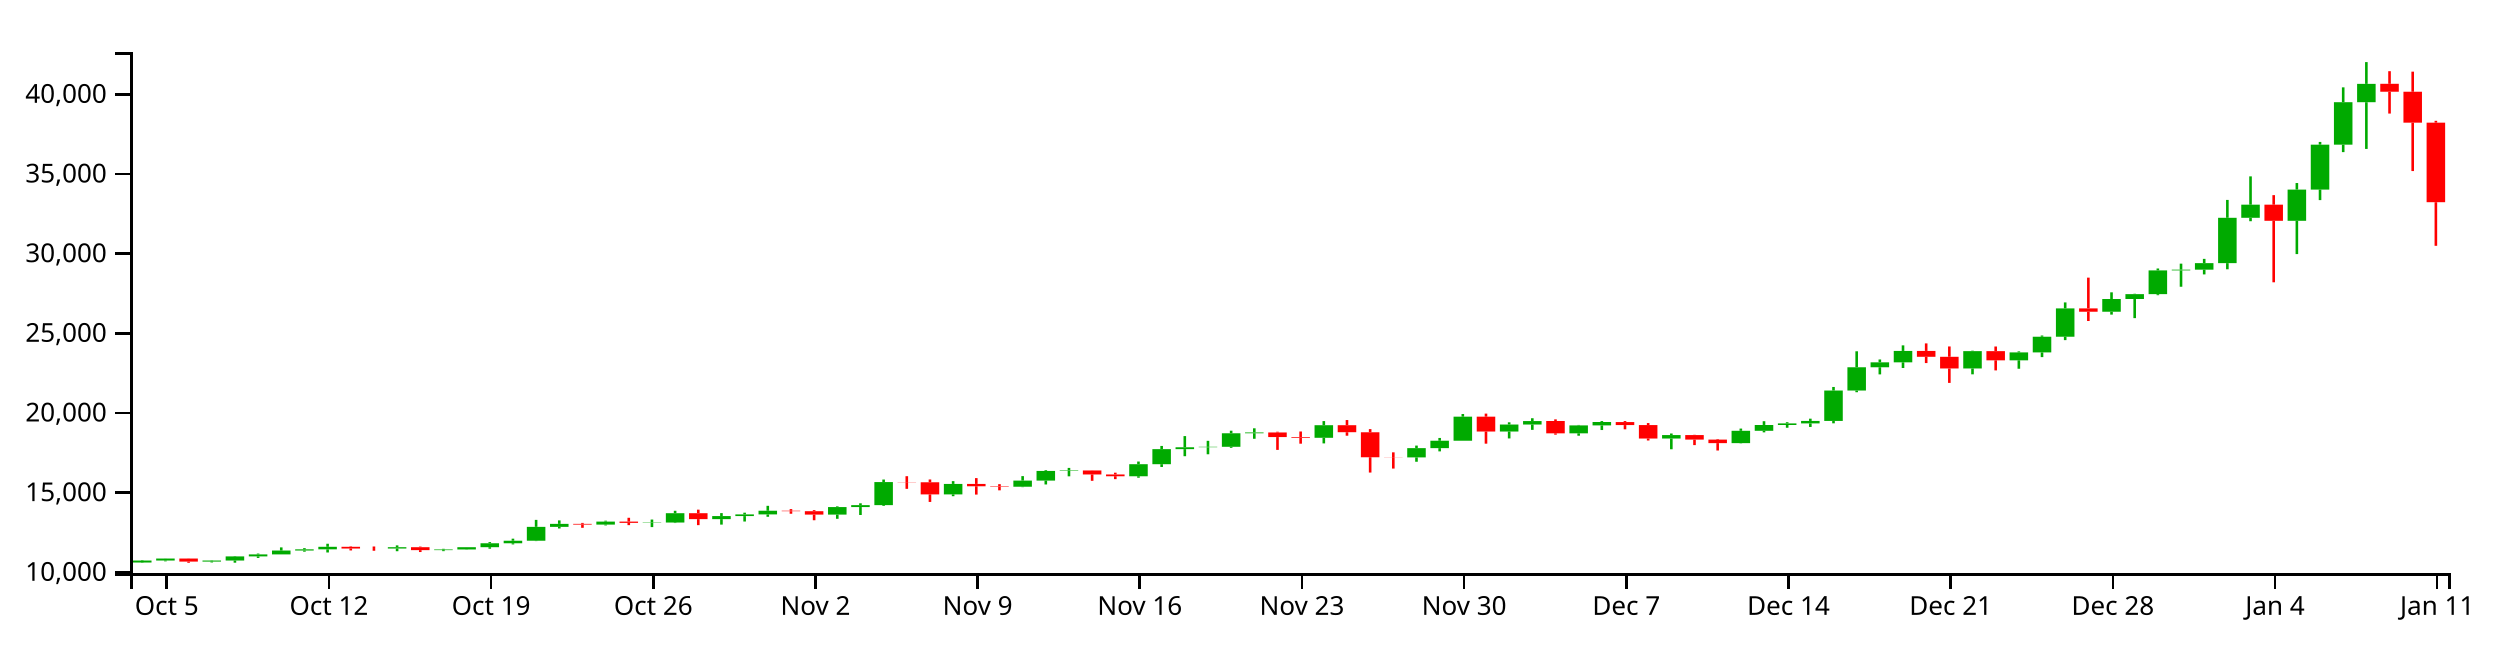
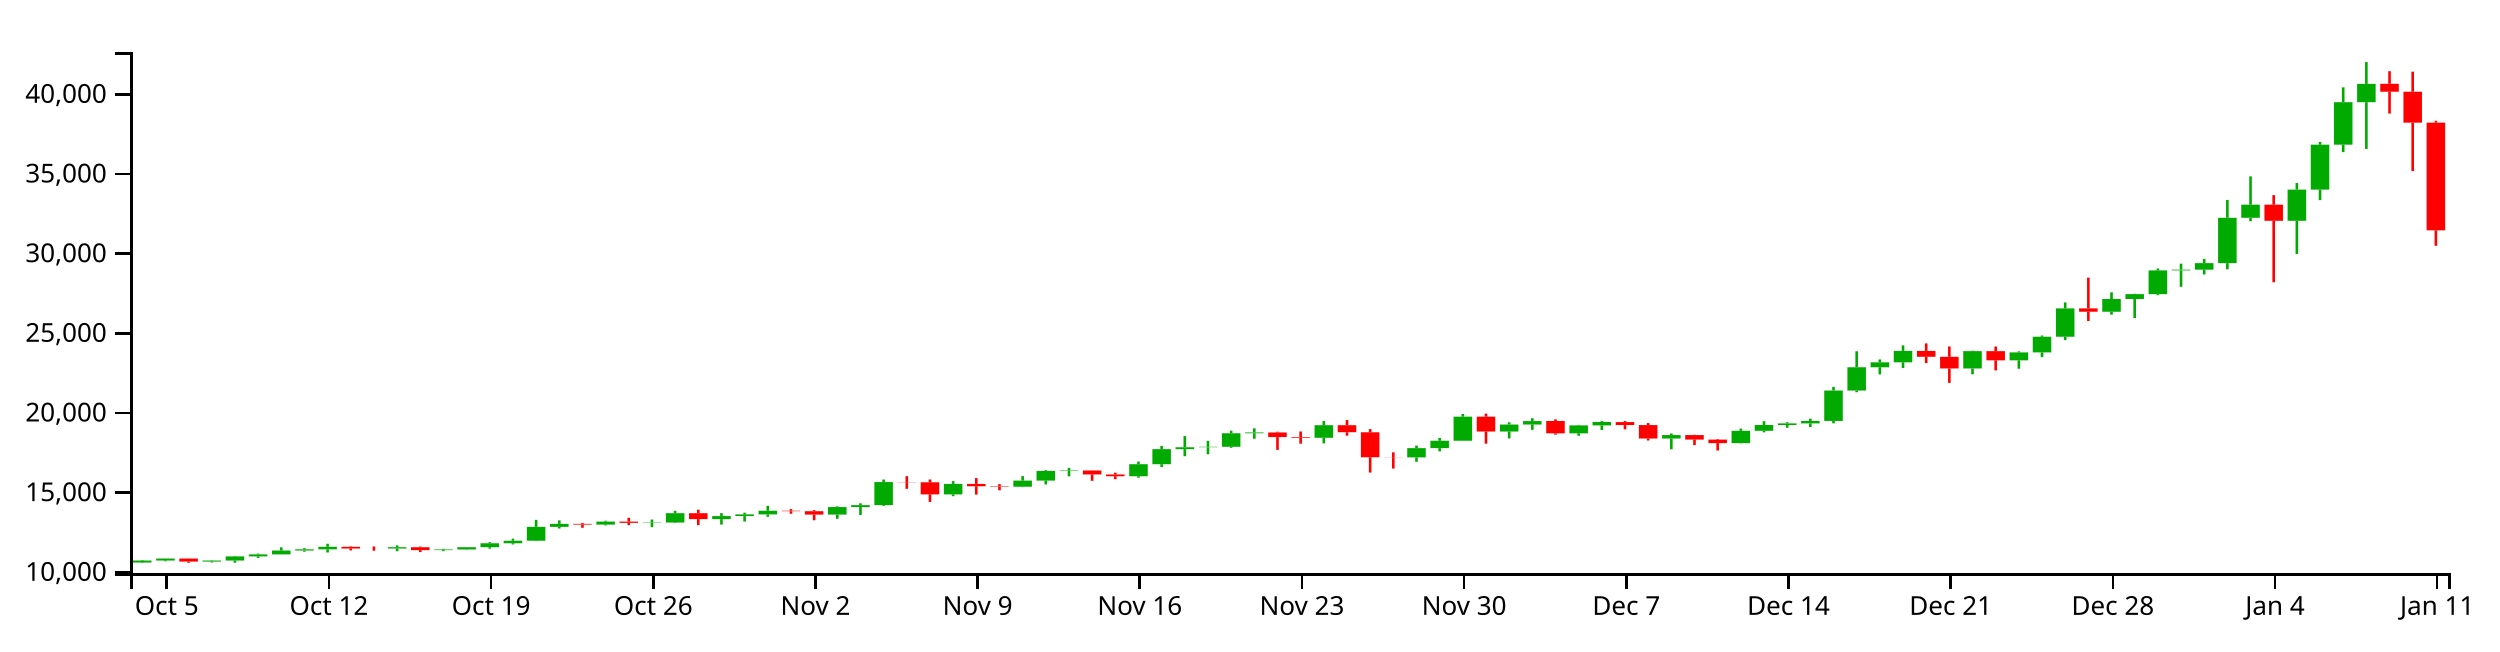
<svg xmlns="http://www.w3.org/2000/svg" version="1.1" width="960" height="250">
  <g transform="translate(50,20)">
    <style>.axis path,.axis line{fill:none;stroke:#000;shape-rendering:crispEdges;}path.candle{stroke:#000000;}path.candle.body{stroke-width:0;}path.candle.up{fill:#00AA00;stroke:#00AA00;}path.candle.down{fill:#FF0000;stroke:#FF0000;}</style>
    <g class="candlestick">
      <g class="data">
        <path class="candle body up" d="M 1.068 196.006 l 7.117 0 L 8.185 195.244 l -7.117 0 L 1.068 196.006 M 9.964 195.244 l 7.117 0 L 17.081 194.475 l -7.117 0 L 9.964 195.244 M 27.757 195.654 l 7.117 0 L 34.874 195.245 l -7.117 0 L 27.757 195.654 M 36.653 195.245 l 7.117 0 L 43.77 193.659 l -7.117 0 L 36.653 195.245 M 45.55 193.66 l 7.117 0 L 52.667 192.894 l -7.117 0 L 45.55 193.66 M 54.446 192.894 l 7.117 0 L 61.563 191.41 l -7.117 0 L 54.446 192.894 M 63.343 191.41 l 7.117 0 L 70.46 190.946 l -7.117 0 L 63.343 191.41 M 72.239 190.946 l 7.117 0 L 79.356 189.972 l -7.117 0 L 72.239 190.946 M 98.928 190.647 l 7.117 0 L 106.046 190.114 l -7.117 0 L 98.928 190.647 M 116.721 191.251 l 7.117 0 L 123.838 191 l -7.117 0 L 116.721 191.251 M 125.618 191 l 7.117 0 L 132.735 190.126 l -7.117 0 L 125.618 191 M 134.514 190.126 l 7.117 0 L 141.631 188.606 l -7.117 0 L 134.514 190.126 M 143.411 188.607 l 7.117 0 L 150.528 187.637 l -7.117 0 L 143.411 188.607 M 152.307 187.637 l 7.117 0 L 159.424 182.308 l -7.117 0 L 152.307 187.637 M 161.204 182.309 l 7.117 0 L 168.321 181.16 l -7.117 0 L 161.204 182.309 M 178.996 181.438 l 7.117 0 L 186.114 180.284 l -7.117 0 L 178.996 181.438 M 196.789 180.786 l 7.117 0 L 203.906 180.648 l -7.117 0 L 196.789 180.786 M 205.686 180.649 l 7.117 0 L 212.803 177.075 l -7.117 0 L 205.686 180.649 M 223.479 179.338 l 7.117 0 L 230.596 178.18 l -7.117 0 L 223.479 179.338 M 232.375 178.18 l 7.117 0 L 239.492 177.541 l -7.117 0 L 232.375 178.18 M 241.271 177.541 l 7.117 0 L 248.389 176.128 l -7.117 0 L 241.271 177.541 M 267.961 177.605 l 7.117 0 L 275.078 174.706 l -7.117 0 L 267.961 177.605 M 276.857 174.706 l 7.117 0 L 283.974 173.968 l -7.117 0 L 276.857 174.706 M 285.754 173.968 l 7.117 0 L 292.871 165.121 l -7.117 0 L 285.754 173.968 M 312.443 169.843 l 7.117 0 L 319.56 165.825 l -7.117 0 L 312.443 169.843 M 339.132 166.913 l 7.117 0 L 346.25 164.545 l -7.117 0 L 339.132 166.913 M 348.029 164.545 l 7.117 0 L 355.146 160.827 l -7.117 0 L 348.029 164.545 M 356.925 160.828 l 7.117 0 L 364.042 160.651 l -7.117 0 L 356.925 160.828 M 383.615 162.876 l 7.117 0 L 390.732 158.247 l -7.117 0 L 383.615 162.876 M 392.511 158.25 l 7.117 0 L 399.628 152.461 l -7.117 0 L 392.511 158.25 M 401.407 152.461 l 7.117 0 L 408.525 151.747 l -7.117 0 L 401.407 152.461 M 410.304 151.737 l 7.117 0 L 417.421 151.583 l -7.117 0 L 410.304 151.737 M 419.2 151.583 l 7.117 0 L 426.317 146.365 l -7.117 0 L 419.2 151.583 M 428.097 146.365 l 7.117 0 L 435.214 146.071 l -7.117 0 L 428.097 146.365 M 454.786 148.125 l 7.117 0 L 461.903 143.28 l -7.117 0 L 454.786 148.125 M 490.372 155.641 l 7.117 0 L 497.489 152.091 l -7.117 0 L 490.372 155.641 M 499.268 152.091 l 7.117 0 L 506.385 149.245 l -7.117 0 L 499.268 152.091 M 508.165 149.245 l 7.117 0 L 515.282 140.001 l -7.117 0 L 508.165 149.245 M 525.958 145.697 l 7.117 0 L 533.075 143.01 l -7.117 0 L 525.958 145.697 M 534.854 143.01 l 7.117 0 L 541.971 141.677 l -7.117 0 L 534.854 143.01 M 552.647 146.397 l 7.117 0 L 559.764 143.355 l -7.117 0 L 552.647 146.397 M 561.543 143.355 l 7.117 0 L 568.661 142.06 l -7.117 0 L 561.543 143.355 M 588.233 148.394 l 7.117 0 L 595.35 147.065 l -7.117 0 L 588.233 148.394 M 614.922 150.153 l 7.117 0 L 622.039 145.429 l -7.117 0 L 614.922 150.153 M 623.818 145.429 l 7.117 0 L 630.936 143.188 l -7.117 0 L 623.818 145.429 M 632.715 143.188 l 7.117 0 L 639.832 142.587 l -7.117 0 L 632.715 143.188 M 641.611 142.584 l 7.117 0 L 648.729 141.65 l -7.117 0 L 641.611 142.584 M 650.508 141.65 l 7.117 0 L 657.625 129.969 l -7.117 0 L 650.508 141.65 M 659.404 129.969 l 7.117 0 L 666.521 121.027 l -7.117 0 L 659.404 129.969 M 668.301 121.027 l 7.117 0 L 675.418 119.129 l -7.117 0 L 668.301 121.027 M 677.197 119.129 l 7.117 0 L 684.314 114.759 l -7.117 0 L 677.197 119.129 M 703.886 121.5 l 7.117 0 L 711.004 114.825 l -7.117 0 L 703.886 121.5 M 721.679 118.364 l 7.117 0 L 728.796 115.324 l -7.117 0 L 721.679 118.364 M 730.576 115.326 l 7.117 0 L 737.693 109.309 l -7.117 0 L 730.576 115.326 M 739.472 109.309 l 7.117 0 L 746.589 98.413 l -7.117 0 L 739.472 109.309 M 757.265 99.709 l 7.117 0 L 764.382 94.827 l -7.117 0 L 757.265 99.709 M 766.162 94.827 l 7.117 0 L 773.279 92.958 l -7.117 0 L 766.162 94.827 M 775.058 92.958 l 7.117 0 L 782.175 83.838 l -7.117 0 L 775.058 92.958 M 783.954 83.838 l 7.117 0 L 791.072 83.544 l -7.117 0 L 783.954 83.838 M 792.851 83.544 l 7.117 0 L 799.968 81.047 l -7.117 0 L 792.851 83.544 M 801.747 81.047 l 7.117 0 L 808.864 63.631 l -7.117 0 L 801.747 81.047 M 810.644 63.643 l 7.117 0 L 817.761 58.604 l -7.117 0 L 810.644 63.643 M 828.437 64.785 l 7.117 0 L 835.554 52.795 l -7.117 0 L 828.437 64.785 M 837.333 52.795 l 7.117 0 L 844.45 35.542 l -7.117 0 L 837.333 52.795 M 846.23 35.542 l 7.117 0 L 853.347 19.25 l -7.117 0 L 846.23 35.542 M 855.126 19.249 l 7.117 0 L 862.243 12.211 l -7.117 0 L 855.126 19.249" />
-         <path class="candle body down" d="M 18.86 194.475 l 7.117 0 L 25.978 195.653 l -7.117 0 L 18.86 194.475 M 81.136 189.972 l 7.117 0 L 88.253 190.631 l -7.117 0 L 81.136 189.972 M 90.032 190.631 l 7.117 0 L 97.149 190.647 l -7.117 0 L 90.032 190.631 M 107.825 190.114 l 7.117 0 L 114.942 191.25 l -7.117 0 L 107.825 190.114 M 170.1 181.158 l 7.117 0 L 177.217 181.438 l -7.117 0 L 170.1 181.158 M 187.893 180.284 l 7.117 0 L 195.01 180.791 l -7.117 0 L 187.893 180.284 M 214.582 177.076 l 7.117 0 L 221.699 179.338 l -7.117 0 L 214.582 177.076 M 250.168 176.128 l 7.117 0 L 257.285 176.309 l -7.117 0 L 250.168 176.128 M 259.064 176.309 l 7.117 0 L 266.182 177.607 l -7.117 0 L 259.064 176.309 M 294.65 165.121 l 7.117 0 L 301.767 165.183 l -7.117 0 L 294.65 165.121 M 303.547 165.183 l 7.117 0 L 310.664 169.843 l -7.117 0 L 303.547 165.183 M 321.339 165.825 l 7.117 0 L 328.457 166.722 l -7.117 0 L 321.339 165.825 M 330.236 166.722 l 7.117 0 L 337.353 166.913 l -7.117 0 L 330.236 166.722 M 365.822 160.655 l 7.117 0 L 372.939 162.182 l -7.117 0 L 365.822 160.655 M 374.718 162.188 l 7.117 0 L 381.835 162.876 l -7.117 0 L 374.718 162.188 M 436.993 146.071 l 7.117 0 L 444.11 147.841 l -7.117 0 L 436.993 146.071 M 445.89 147.845 l 7.117 0 L 453.007 148.125 l -7.117 0 L 445.89 147.845 M 463.683 143.28 l 7.117 0 L 470.8 145.977 l -7.117 0 L 463.683 143.28 M 472.579 145.979 l 7.117 0 L 479.696 155.58 l -7.117 0 L 472.579 145.979 M 481.475 155.58 l 7.117 0 L 488.593 155.641 l -7.117 0 L 481.475 155.58 M 517.061 140.001 l 7.117 0 L 524.178 145.697 l -7.117 0 L 517.061 140.001 M 543.75 141.675 l 7.117 0 L 550.868 146.397 l -7.117 0 L 543.75 141.675 M 570.44 142.064 l 7.117 0 L 577.557 143.237 l -7.117 0 L 570.44 142.064 M 579.336 143.237 l 7.117 0 L 586.453 148.394 l -7.117 0 L 579.336 143.237 M 597.129 147.065 l 7.117 0 L 604.246 148.819 l -7.117 0 L 597.129 147.065 M 606.026 148.818 l 7.117 0 L 613.143 150.153 l -7.117 0 L 606.026 148.818 M 686.094 114.759 l 7.117 0 L 693.211 116.999 l -7.117 0 L 686.094 114.759 M 694.99 116.999 l 7.117 0 L 702.107 121.501 l -7.117 0 L 694.99 116.999 M 712.783 114.825 l 7.117 0 L 719.9 118.362 l -7.117 0 L 712.783 114.825 M 748.369 98.413 l 7.117 0 L 755.486 99.708 l -7.117 0 L 748.369 98.413 M 819.54 58.604 l 7.117 0 L 826.657 64.791 l -7.117 0 L 819.54 58.604 M 864.022 12.185 l 7.117 0 L 871.14 15.237 l -7.117 0 L 864.022 12.185 M 872.919 15.237 l 7.117 0 L 880.036 27.095 l -7.117 0 L 872.919 15.237 M 881.815 27.095 l 7.117 0 L 888.932 57.649 l -7.117 0 L 881.815 27.095" />
+         <path class="candle body down" d="M 18.86 194.475 l 7.117 0 L 25.978 195.653 l -7.117 0 L 18.86 194.475 M 81.136 189.972 l 7.117 0 L 88.253 190.631 l -7.117 0 L 81.136 189.972 M 90.032 190.631 l 7.117 0 L 97.149 190.647 l -7.117 0 L 90.032 190.631 M 107.825 190.114 l 7.117 0 L 114.942 191.25 l -7.117 0 L 107.825 190.114 M 170.1 181.158 l 7.117 0 L 177.217 181.438 l -7.117 0 L 170.1 181.158 M 187.893 180.284 l 7.117 0 L 195.01 180.791 l -7.117 0 L 187.893 180.284 M 214.582 177.076 l 7.117 0 L 221.699 179.338 l -7.117 0 L 214.582 177.076 M 250.168 176.128 l 7.117 0 L 257.285 176.309 l -7.117 0 L 250.168 176.128 M 259.064 176.309 l 7.117 0 L 266.182 177.607 l -7.117 0 L 259.064 176.309 M 294.65 165.121 l 7.117 0 L 301.767 165.183 l -7.117 0 L 294.65 165.121 M 303.547 165.183 l 7.117 0 L 310.664 169.843 l -7.117 0 L 303.547 165.183 M 321.339 165.825 l 7.117 0 L 328.457 166.722 l -7.117 0 L 321.339 165.825 M 330.236 166.722 l 7.117 0 L 337.353 166.913 l -7.117 0 L 330.236 166.722 M 365.822 160.655 l 7.117 0 L 372.939 162.182 l -7.117 0 L 365.822 160.655 M 374.718 162.188 l 7.117 0 L 381.835 162.876 l -7.117 0 L 374.718 162.188 M 436.993 146.071 l 7.117 0 L 444.11 147.841 l -7.117 0 L 436.993 146.071 M 445.89 147.845 l 7.117 0 L 453.007 148.125 l -7.117 0 L 445.89 147.845 M 463.683 143.28 l 7.117 0 L 470.8 145.977 l -7.117 0 L 463.683 143.28 M 472.579 145.979 l 7.117 0 L 479.696 155.58 l -7.117 0 L 472.579 145.979 M 481.475 155.58 l 7.117 0 L 488.593 155.641 l -7.117 0 L 481.475 155.58 M 517.061 140.001 l 7.117 0 L 524.178 145.697 l -7.117 0 L 517.061 140.001 M 543.75 141.675 l 7.117 0 L 550.868 146.397 l -7.117 0 L 543.75 141.675 M 570.44 142.064 l 7.117 0 L 577.557 143.237 l -7.117 0 L 570.44 142.064 M 579.336 143.237 l 7.117 0 L 586.453 148.394 l -7.117 0 L 579.336 143.237 M 597.129 147.065 l 7.117 0 L 604.246 148.819 l -7.117 0 L 597.129 147.065 M 606.026 148.818 l 7.117 0 L 613.143 150.153 l -7.117 0 L 606.026 148.818 M 686.094 114.759 l 7.117 0 L 693.211 116.999 l -7.117 0 L 686.094 114.759 M 694.99 116.999 l 7.117 0 L 702.107 121.501 l -7.117 0 L 694.99 116.999 M 712.783 114.825 l 7.117 0 L 719.9 118.362 l -7.117 0 L 712.783 114.825 M 748.369 98.413 l 7.117 0 L 755.486 99.708 l -7.117 0 L 748.369 98.413 M 819.54 58.604 l 7.117 0 L 826.657 64.791 l -7.117 0 L 819.54 58.604 M 864.022 12.185 l 7.117 0 L 871.14 15.237 l -7.117 0 L 864.022 12.185 M 872.919 15.237 l 7.117 0 L 880.036 27.095 l -7.117 0 L 872.919 15.237 M 881.815 27.095 l 7.117 0 L 888.932 68.454 l -7.117 0 L 881.815 27.095" />
        <path class="candle body equal" />
        <path class="candle wick up" d="M 4.626 195.059 L 4.626 195.244 M 4.626 196.006 L 4.626 196.154 M 13.523 194.44 L 13.523 194.475 M 13.523 195.244 L 13.523 195.556 M 31.315 195.15 L 31.315 195.245 M 31.315 195.654 L 31.315 195.981 M 40.212 193.51 L 40.212 193.659 M 40.212 195.245 L 40.212 196.077 M 49.108 192.564 L 49.108 192.894 M 49.108 193.66 L 49.108 194.25 M 58.005 190.2 L 58.005 191.41 M 58.005 192.894 L 58.005 192.895 M 66.901 190.481 L 66.901 190.946 M 66.901 191.41 L 66.901 191.852 M 75.798 188.799 L 75.798 189.972 M 75.798 190.946 L 75.798 192.152 M 102.487 189.427 L 102.487 190.114 M 102.487 190.647 L 102.487 191.669 M 120.28 190.742 L 120.28 191 M 120.28 191.251 L 120.28 191.644 M 129.176 190.114 L 129.176 190.126 M 129.176 191 L 129.176 191.086 M 138.073 188.163 L 138.073 188.606 M 138.073 190.126 L 138.073 190.708 M 146.969 186.851 L 146.969 187.637 M 146.969 188.607 L 146.969 189.058 M 155.866 179.636 L 155.866 182.308 M 155.866 187.637 L 155.866 187.778 M 164.762 179.836 L 164.762 181.16 M 164.762 182.309 L 164.762 182.937 M 182.555 179.948 L 182.555 180.284 M 182.555 181.438 L 182.555 181.763 M 200.348 179.507 L 200.348 180.648 M 200.348 180.786 L 200.348 182.405 M 209.244 176.139 L 209.244 177.075 M 209.244 180.649 L 209.244 180.846 M 227.037 177.034 L 227.037 178.18 M 227.037 179.338 L 227.037 181.452 M 235.934 176.869 L 235.934 177.541 M 235.934 178.18 L 235.934 180.264 M 244.83 174.238 L 244.83 176.128 M 244.83 177.541 L 244.83 178.45 M 271.519 174.445 L 271.519 174.706 M 271.519 177.605 L 271.519 179.224 M 280.416 173.265 L 280.416 173.968 M 280.416 174.706 L 280.416 177.756 M 289.312 164.143 L 289.312 165.121 M 289.312 173.968 L 289.312 174.277 M 316.002 164.755 L 316.002 165.825 M 316.002 169.843 L 316.002 170.543 M 342.691 162.827 L 342.691 164.545 M 342.691 166.913 L 342.691 167.063 M 351.587 160.529 L 351.587 160.827 M 351.587 164.545 L 351.587 166.035 M 360.484 159.676 L 360.484 160.651 M 360.484 160.828 L 360.484 162.905 M 387.173 157.229 L 387.173 158.247 M 387.173 162.876 L 387.173 163.445 M 396.07 151.241 L 396.07 152.461 M 396.07 158.25 L 396.07 159.322 M 404.966 147.459 L 404.966 151.747 M 404.966 152.461 L 404.966 155.183 M 413.862 149.277 L 413.862 151.583 M 413.862 151.737 L 413.862 154.441 M 422.759 145.389 L 422.759 146.365 M 422.759 151.583 L 422.759 151.967 M 431.655 144.467 L 431.655 146.071 M 431.655 146.365 L 431.655 148.489 M 458.345 141.695 L 458.345 143.28 M 458.345 148.125 L 458.345 150.267 M 493.93 151.108 L 493.93 152.091 M 493.93 155.641 L 493.93 157.317 M 502.827 148.174 L 502.827 149.245 M 502.827 152.091 L 502.827 153.332 M 511.723 138.978 L 511.723 140.001 M 511.723 149.245 L 511.723 149.245 M 529.516 142.166 L 529.516 143.01 M 529.516 145.697 L 529.516 148.358 M 538.413 140.6 L 538.413 141.677 M 538.413 143.01 L 538.413 145.071 M 556.206 143.176 L 556.206 143.355 M 556.206 146.397 L 556.206 147.318 M 565.102 141.689 L 565.102 142.06 M 565.102 143.355 L 565.102 145.133 M 591.791 146.464 L 591.791 147.065 M 591.791 148.394 L 591.791 152.518 M 618.481 144.573 L 618.481 145.429 M 618.481 150.153 L 618.481 150.25 M 627.377 141.744 L 627.377 143.188 M 627.377 145.429 L 627.377 146.026 M 636.273 142.123 L 636.273 142.587 M 636.273 143.188 L 636.273 144.259 M 645.17 140.771 L 645.17 141.65 M 645.17 142.584 L 645.17 143.953 M 654.066 128.596 L 654.066 129.969 M 654.066 141.65 L 654.066 142.554 M 662.963 114.891 L 662.963 121.027 M 662.963 129.969 L 662.963 130.615 M 671.859 118.041 L 671.859 119.129 M 671.859 121.027 L 671.859 123.763 M 680.756 112.619 L 680.756 114.759 M 680.756 119.129 L 680.756 121.315 M 707.445 114.664 L 707.445 114.825 M 707.445 121.5 L 707.445 123.742 M 725.238 114.925 L 725.238 115.324 M 725.238 118.364 L 725.238 121.6 M 734.134 108.835 L 734.134 109.309 M 734.134 115.326 L 734.134 117.133 M 743.031 96.127 L 743.031 98.413 M 743.031 109.309 L 743.031 110.609 M 760.824 92.254 L 760.824 94.827 M 760.824 99.709 L 760.824 100.813 M 769.72 92.805 L 769.72 92.958 M 769.72 94.827 L 769.72 102.165 M 778.617 83.101 L 778.617 83.838 M 778.617 92.958 L 778.617 93.355 M 787.513 81.241 L 787.513 83.544 M 787.513 83.838 L 787.513 90.113 M 796.409 79.406 L 796.409 81.047 M 796.409 83.544 L 796.409 85.374 M 805.306 56.768 L 805.306 63.631 M 805.306 81.047 L 805.306 83.404 M 814.202 47.725 L 814.202 58.604 M 814.202 63.643 L 814.202 64.949 M 831.995 50.283 L 831.995 52.795 M 831.995 64.785 L 831.995 77.57 M 840.892 34.503 L 840.892 35.542 M 840.892 52.795 L 840.892 56.842 M 849.788 13.543 L 849.788 19.25 M 849.788 35.542 L 849.788 38.414 M 858.685 3.846 L 858.685 12.211 M 858.685 19.249 L 858.685 37.19" style="stroke-width: 1px;" />
-         <path class="candle wick down" d="M 22.419 194.428 L 22.419 194.475 M 22.419 195.653 L 22.419 196.11 M 84.694 189.796 L 84.694 189.972 M 84.694 190.631 L 84.694 191.369 M 93.591 189.851 L 93.591 190.631 M 93.591 190.647 L 93.591 191.491 M 111.383 189.893 L 111.383 190.114 M 111.383 191.25 L 111.383 191.98 M 173.659 180.798 L 173.659 181.158 M 173.659 181.438 L 173.659 182.68 M 191.451 178.826 L 191.451 180.284 M 191.451 180.791 L 191.451 181.653 M 218.141 175.709 L 218.141 177.076 M 218.141 179.338 L 218.141 181.653 M 253.727 175.492 L 253.727 176.128 M 253.727 176.309 L 253.727 177.278 M 262.623 175.89 L 262.623 176.309 M 262.623 177.607 L 262.623 179.774 M 298.209 162.858 L 298.209 165.121 M 298.209 165.183 L 298.209 167.716 M 307.105 164.121 L 307.105 165.183 M 307.105 169.843 L 307.105 172.744 M 324.898 163.592 L 324.898 165.825 M 324.898 166.722 L 324.898 169.921 M 333.794 165.917 L 333.794 166.722 M 333.794 166.913 L 333.794 168.288 M 369.38 160.613 L 369.38 160.655 M 369.38 162.182 L 369.38 164.632 M 378.277 161.512 L 378.277 162.188 M 378.277 162.876 L 378.277 163.991 M 440.552 145.788 L 440.552 146.071 M 440.552 147.841 L 440.552 152.758 M 449.448 145.69 L 449.448 147.845 M 449.448 148.125 L 449.448 150.377 M 467.241 141.296 L 467.241 143.28 M 467.241 145.977 L 467.241 147.316 M 476.138 144.778 L 476.138 145.979 M 476.138 155.58 L 476.138 161.463 M 485.034 153.695 L 485.034 155.58 M 485.034 155.641 L 485.034 159.933 M 520.62 138.826 L 520.62 140.001 M 520.62 145.697 L 520.62 150.37 M 547.309 141.034 L 547.309 141.675 M 547.309 146.397 L 547.309 146.918 M 573.998 141.683 L 573.998 142.064 M 573.998 143.237 L 573.998 144.853 M 582.895 142.455 L 582.895 143.237 M 582.895 148.394 L 582.895 149.153 M 600.688 146.967 L 600.688 147.065 M 600.688 148.819 L 600.688 150.921 M 609.584 148.586 L 609.584 148.818 M 609.584 150.153 L 609.584 152.993 M 689.652 111.863 L 689.652 114.759 M 689.652 116.999 L 689.652 119.419 M 698.549 113.039 L 698.549 116.999 M 698.549 121.501 L 698.549 127.036 M 716.341 113.056 L 716.341 114.825 M 716.341 118.362 L 716.341 122.233 M 751.927 86.613 L 751.927 98.413 M 751.927 99.708 L 751.927 103.267 M 823.099 54.933 L 823.099 58.604 M 823.099 64.791 L 823.099 88.4 M 867.581 7.334 L 867.581 12.185 M 867.581 15.237 L 867.581 23.608 M 876.477 7.517 L 876.477 15.237 M 876.477 27.095 L 876.477 45.688 M 885.374 26.393 L 885.374 27.095 M 885.374 57.649 L 885.374 74.389" style="stroke-width: 1px;" />
+         <path class="candle wick down" d="M 22.419 194.428 L 22.419 194.475 M 22.419 195.653 L 22.419 196.11 M 84.694 189.796 L 84.694 189.972 M 84.694 190.631 L 84.694 191.369 M 93.591 189.851 L 93.591 190.631 M 93.591 190.647 L 93.591 191.491 M 111.383 189.893 L 111.383 190.114 M 111.383 191.25 L 111.383 191.98 M 173.659 180.798 L 173.659 181.158 M 173.659 181.438 L 173.659 182.68 M 191.451 178.826 L 191.451 180.284 M 191.451 180.791 L 191.451 181.653 M 218.141 175.709 L 218.141 177.076 M 218.141 179.338 L 218.141 181.653 M 253.727 175.492 L 253.727 176.128 M 253.727 176.309 L 253.727 177.278 M 262.623 175.89 L 262.623 176.309 M 262.623 177.607 L 262.623 179.774 M 298.209 162.858 L 298.209 165.121 M 298.209 165.183 L 298.209 167.716 M 307.105 164.121 L 307.105 165.183 M 307.105 169.843 L 307.105 172.744 M 324.898 163.592 L 324.898 165.825 M 324.898 166.722 L 324.898 169.921 M 333.794 165.917 L 333.794 166.722 M 333.794 166.913 L 333.794 168.288 M 369.38 160.613 L 369.38 160.655 M 369.38 162.182 L 369.38 164.632 M 378.277 161.512 L 378.277 162.188 M 378.277 162.876 L 378.277 163.991 M 440.552 145.788 L 440.552 146.071 M 440.552 147.841 L 440.552 152.758 M 449.448 145.69 L 449.448 147.845 M 449.448 148.125 L 449.448 150.377 M 467.241 141.296 L 467.241 143.28 M 467.241 145.977 L 467.241 147.316 M 476.138 144.778 L 476.138 145.979 M 476.138 155.58 L 476.138 161.463 M 485.034 153.695 L 485.034 155.58 M 485.034 155.641 L 485.034 159.933 M 520.62 138.826 L 520.62 140.001 M 520.62 145.697 L 520.62 150.37 M 547.309 141.034 L 547.309 141.675 M 547.309 146.397 L 547.309 146.918 M 573.998 141.683 L 573.998 142.064 M 573.998 143.237 L 573.998 144.853 M 582.895 142.455 L 582.895 143.237 M 582.895 148.394 L 582.895 149.153 M 600.688 146.967 L 600.688 147.065 M 600.688 148.819 L 600.688 150.921 M 609.584 148.586 L 609.584 148.818 M 609.584 150.153 L 609.584 152.993 M 689.652 111.863 L 689.652 114.759 M 689.652 116.999 L 689.652 119.419 M 698.549 113.039 L 698.549 116.999 M 698.549 121.501 L 698.549 127.036 M 716.341 113.056 L 716.341 114.825 M 716.341 118.362 L 716.341 122.233 M 751.927 86.613 L 751.927 98.413 M 751.927 99.708 L 751.927 103.267 M 823.099 54.933 L 823.099 58.604 M 823.099 64.791 L 823.099 88.4 M 867.581 7.334 L 867.581 12.185 M 867.581 15.237 L 867.581 23.608 M 876.477 7.517 L 876.477 15.237 M 876.477 27.095 L 876.477 45.688 M 885.374 26.393 L 885.374 27.095 M 885.374 68.454 L 885.374 74.389" style="stroke-width: 1px;" />
        <path class="candle wick equal" style="stroke-width: 1px;" />
      </g>
    </g>
    <g class="x axis" transform="translate(0,200)" fill="none" font-size="10" font-family="sans-serif" text-anchor="middle">
      <path class="domain" stroke="#000" d="M0.5,6V0.5H890.5V6" />
      <g class="tick" opacity="1" transform="translate(13.52259,0)">
        <line stroke="#000" y2="6" x1="0.5" x2="0.5" />
        <text fill="#000" y="9" x="0.5" dy="0.71em">Oct  5</text>
      </g>
      <g class="tick" opacity="1" transform="translate(75.79768,0)">
        <line stroke="#000" y2="6" x1="0.5" x2="0.5" />
        <text fill="#000" y="9" x="0.5" dy="0.71em">Oct 12</text>
      </g>
      <g class="tick" opacity="1" transform="translate(138.0728,0)">
        <line stroke="#000" y2="6" x1="0.5" x2="0.5" />
        <text fill="#000" y="9" x="0.5" dy="0.71em">Oct 19</text>
      </g>
      <g class="tick" opacity="1" transform="translate(200.3479,0)">
        <line stroke="#000" y2="6" x1="0.5" x2="0.5" />
        <text fill="#000" y="9" x="0.5" dy="0.71em">Oct 26</text>
      </g>
      <g class="tick" opacity="1" transform="translate(262.623,0)">
        <line stroke="#000" y2="6" x1="0.5" x2="0.5" />
        <text fill="#000" y="9" x="0.5" dy="0.71em">Nov  2</text>
      </g>
      <g class="tick" opacity="1" transform="translate(324.898,0)">
        <line stroke="#000" y2="6" x1="0.5" x2="0.5" />
        <text fill="#000" y="9" x="0.5" dy="0.71em">Nov  9</text>
      </g>
      <g class="tick" opacity="1" transform="translate(387.1731,0)">
        <line stroke="#000" y2="6" x1="0.5" x2="0.5" />
        <text fill="#000" y="9" x="0.5" dy="0.71em">Nov 16</text>
      </g>
      <g class="tick" opacity="1" transform="translate(449.4482,0)">
        <line stroke="#000" y2="6" x1="0.5" x2="0.5" />
        <text fill="#000" y="9" x="0.5" dy="0.71em">Nov 23</text>
      </g>
      <g class="tick" opacity="1" transform="translate(511.7233,0)">
        <line stroke="#000" y2="6" x1="0.5" x2="0.5" />
        <text fill="#000" y="9" x="0.5" dy="0.71em">Nov 30</text>
      </g>
      <g class="tick" opacity="1" transform="translate(573.9984,0)">
        <line stroke="#000" y2="6" x1="0.5" x2="0.5" />
        <text fill="#000" y="9" x="0.5" dy="0.71em">Dec  7</text>
      </g>
      <g class="tick" opacity="1" transform="translate(636.2735,0)">
        <line stroke="#000" y2="6" x1="0.5" x2="0.5" />
        <text fill="#000" y="9" x="0.5" dy="0.71em">Dec 14</text>
      </g>
      <g class="tick" opacity="1" transform="translate(698.5486,0)">
        <line stroke="#000" y2="6" x1="0.5" x2="0.5" />
        <text fill="#000" y="9" x="0.5" dy="0.71em">Dec 21</text>
      </g>
      <g class="tick" opacity="1" transform="translate(760.8237,0)">
        <line stroke="#000" y2="6" x1="0.5" x2="0.5" />
        <text fill="#000" y="9" x="0.5" dy="0.71em">Dec 28</text>
      </g>
      <g class="tick" opacity="1" transform="translate(823.0988,0)">
        <line stroke="#000" y2="6" x1="0.5" x2="0.5" />
        <text fill="#000" y="9" x="0.5" dy="0.71em">Jan  4</text>
      </g>
      <g class="tick" opacity="1" transform="translate(885.3739,0)">
        <line stroke="#000" y2="6" x1="0.5" x2="0.5" />
        <text fill="#000" y="9" x="0.5" dy="0.71em">Jan 11</text>
      </g>
    </g>
    <g class="y axis" fill="none" font-size="10" font-family="sans-serif" text-anchor="end">
      <path class="domain" stroke="#000" d="M-6,200.5H0.5V0.5H-6" />
      <g class="tick" opacity="1" transform="translate(0,199.3223)">
        <line stroke="#000" x2="-6" y1="0.5" y2="0.5" />
        <text fill="#000" x="-9" y="0.5" dy="0.32em">10,000</text>
      </g>
      <g class="tick" opacity="1" transform="translate(0,168.7313)">
        <line stroke="#000" x2="-6" y1="0.5" y2="0.5" />
        <text fill="#000" x="-9" y="0.5" dy="0.32em">15,000</text>
      </g>
      <g class="tick" opacity="1" transform="translate(0,138.1404)">
        <line stroke="#000" x2="-6" y1="0.5" y2="0.5" />
        <text fill="#000" x="-9" y="0.5" dy="0.32em">20,000</text>
      </g>
      <g class="tick" opacity="1" transform="translate(0,107.5494)">
        <line stroke="#000" x2="-6" y1="0.5" y2="0.5" />
        <text fill="#000" x="-9" y="0.5" dy="0.32em">25,000</text>
      </g>
      <g class="tick" opacity="1" transform="translate(0,76.9585)">
        <line stroke="#000" x2="-6" y1="0.5" y2="0.5" />
        <text fill="#000" x="-9" y="0.5" dy="0.32em">30,000</text>
      </g>
      <g class="tick" opacity="1" transform="translate(0,46.36756)">
        <line stroke="#000" x2="-6" y1="0.5" y2="0.5" />
        <text fill="#000" x="-9" y="0.5" dy="0.32em">35,000</text>
      </g>
      <g class="tick" opacity="1" transform="translate(0,15.77662)">
        <line stroke="#000" x2="-6" y1="0.5" y2="0.5" />
        <text fill="#000" x="-9" y="0.5" dy="0.32em">40,000</text>
      </g>
      <text transform="rotate(-90)" y="6" dy=".71em" style="text-anchor: end;">Price ($)</text>
    </g>
  </g>
</svg>
